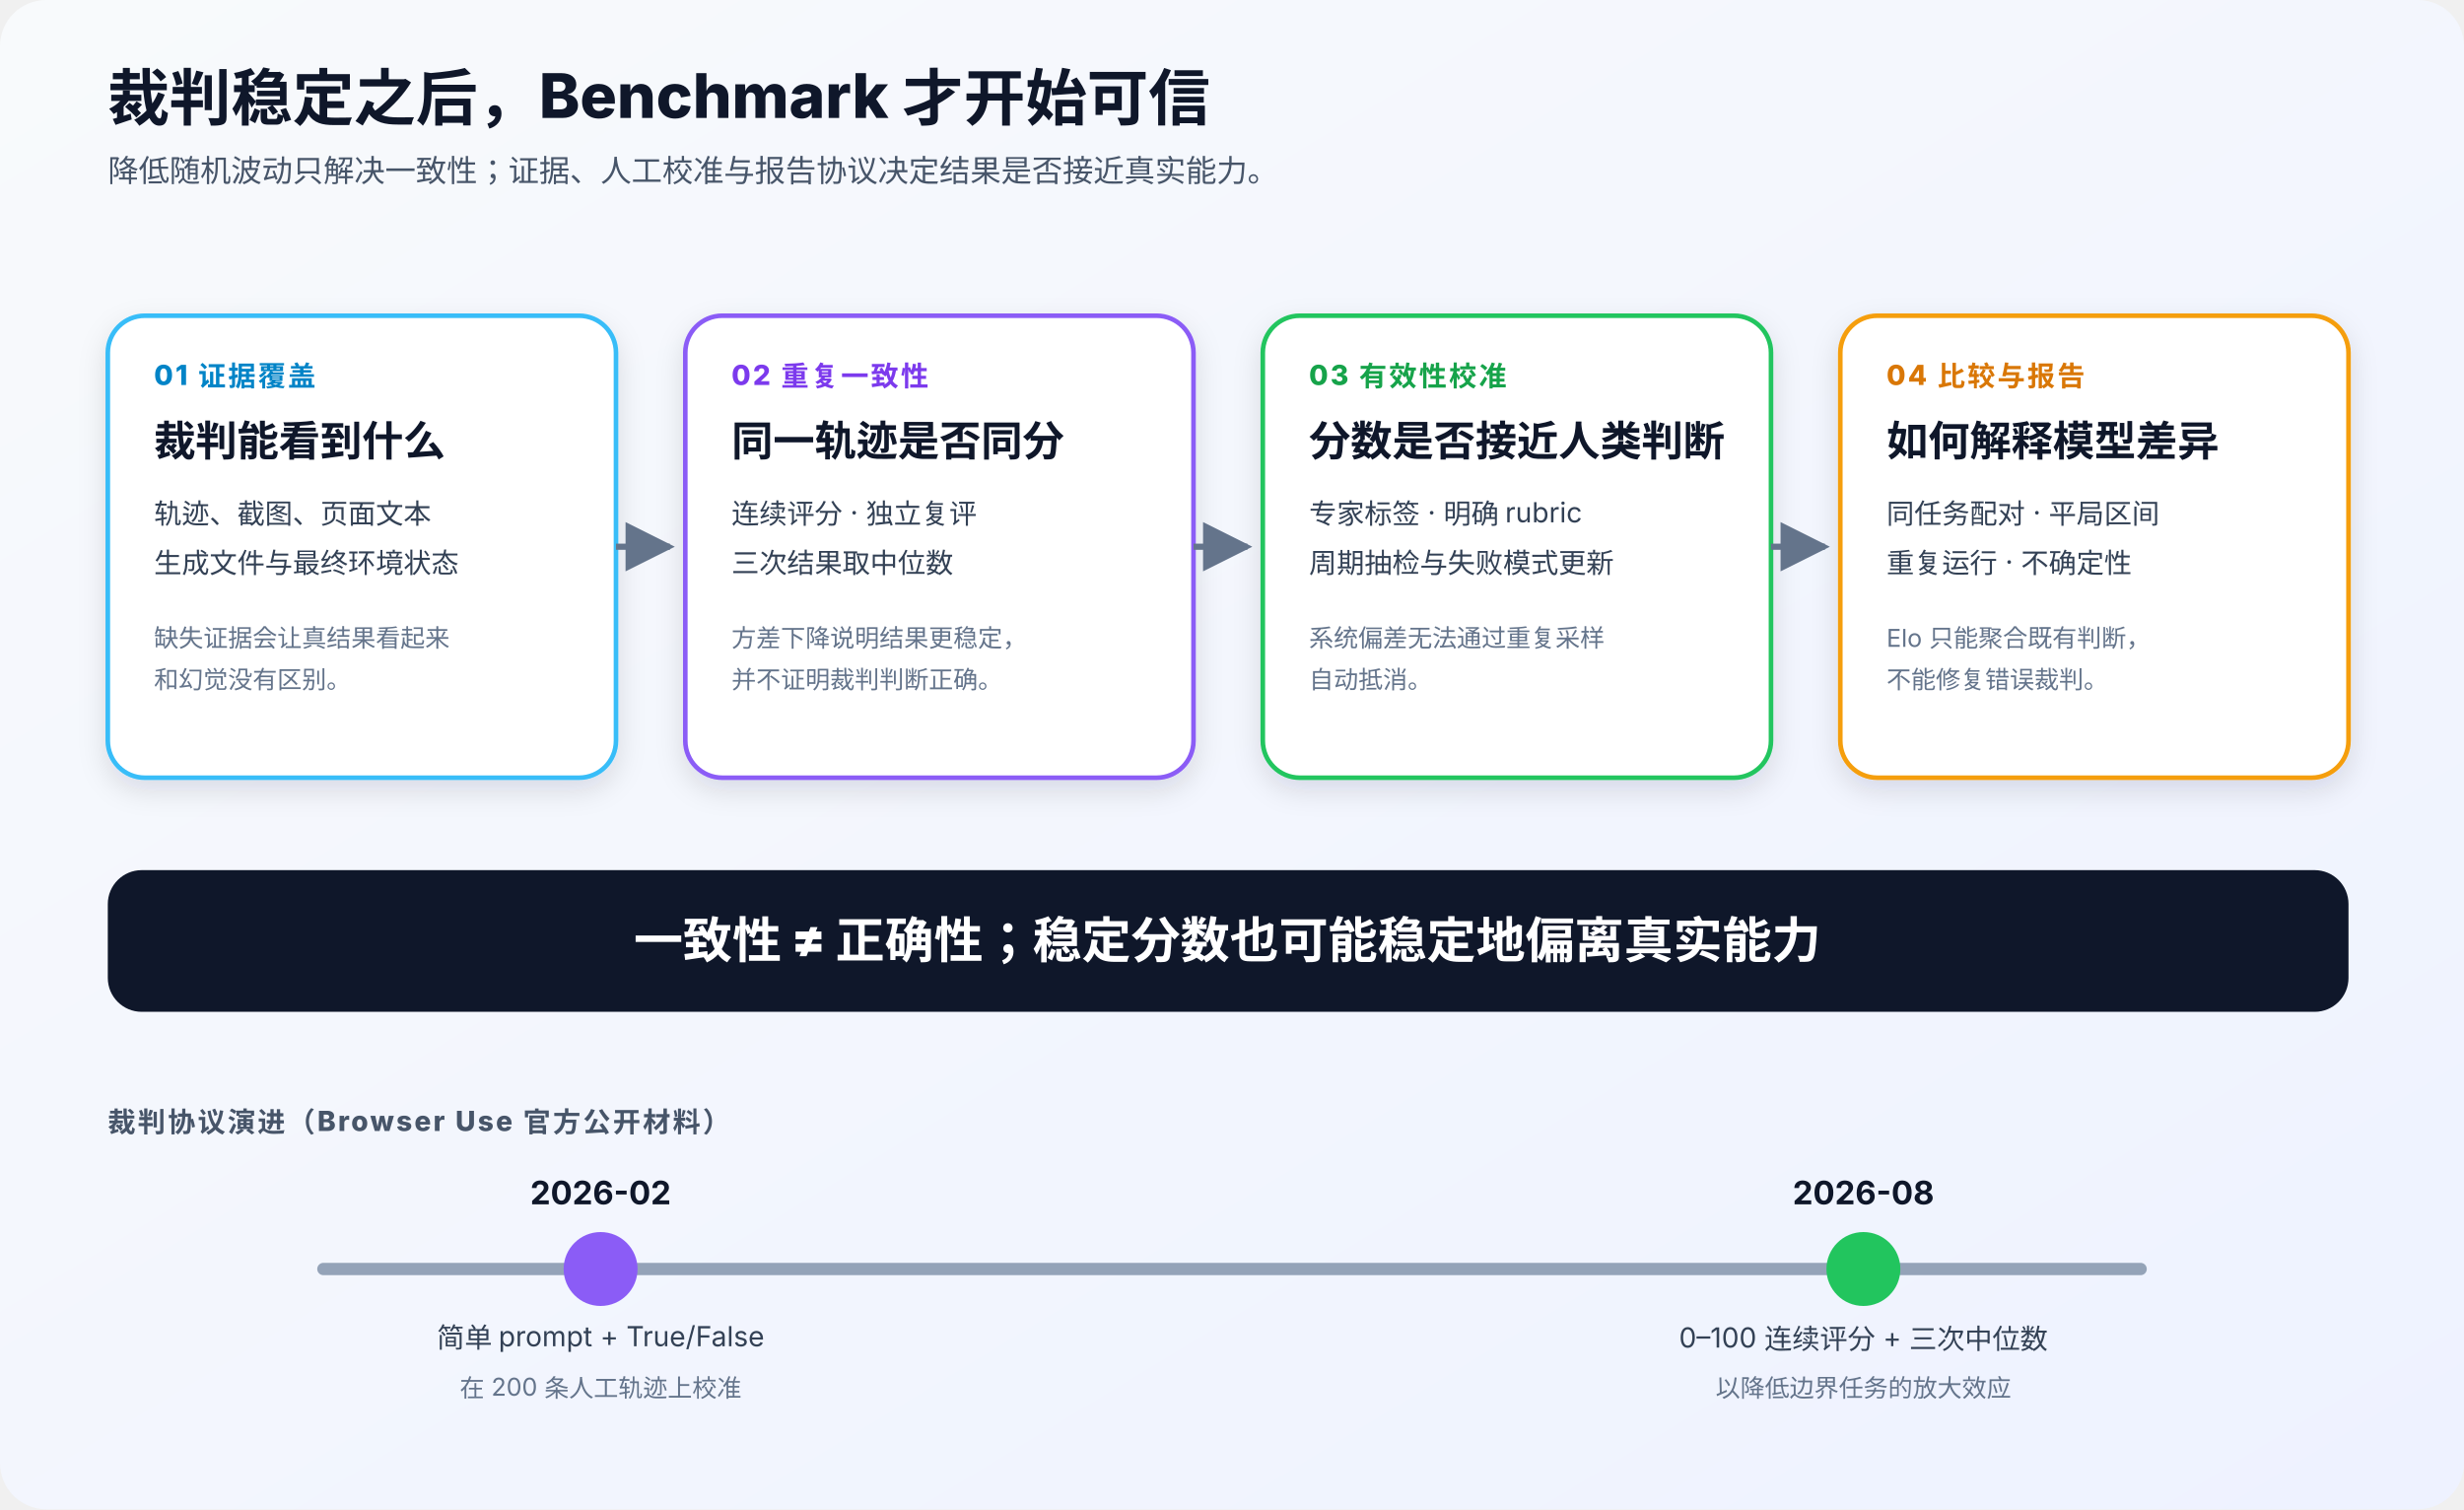
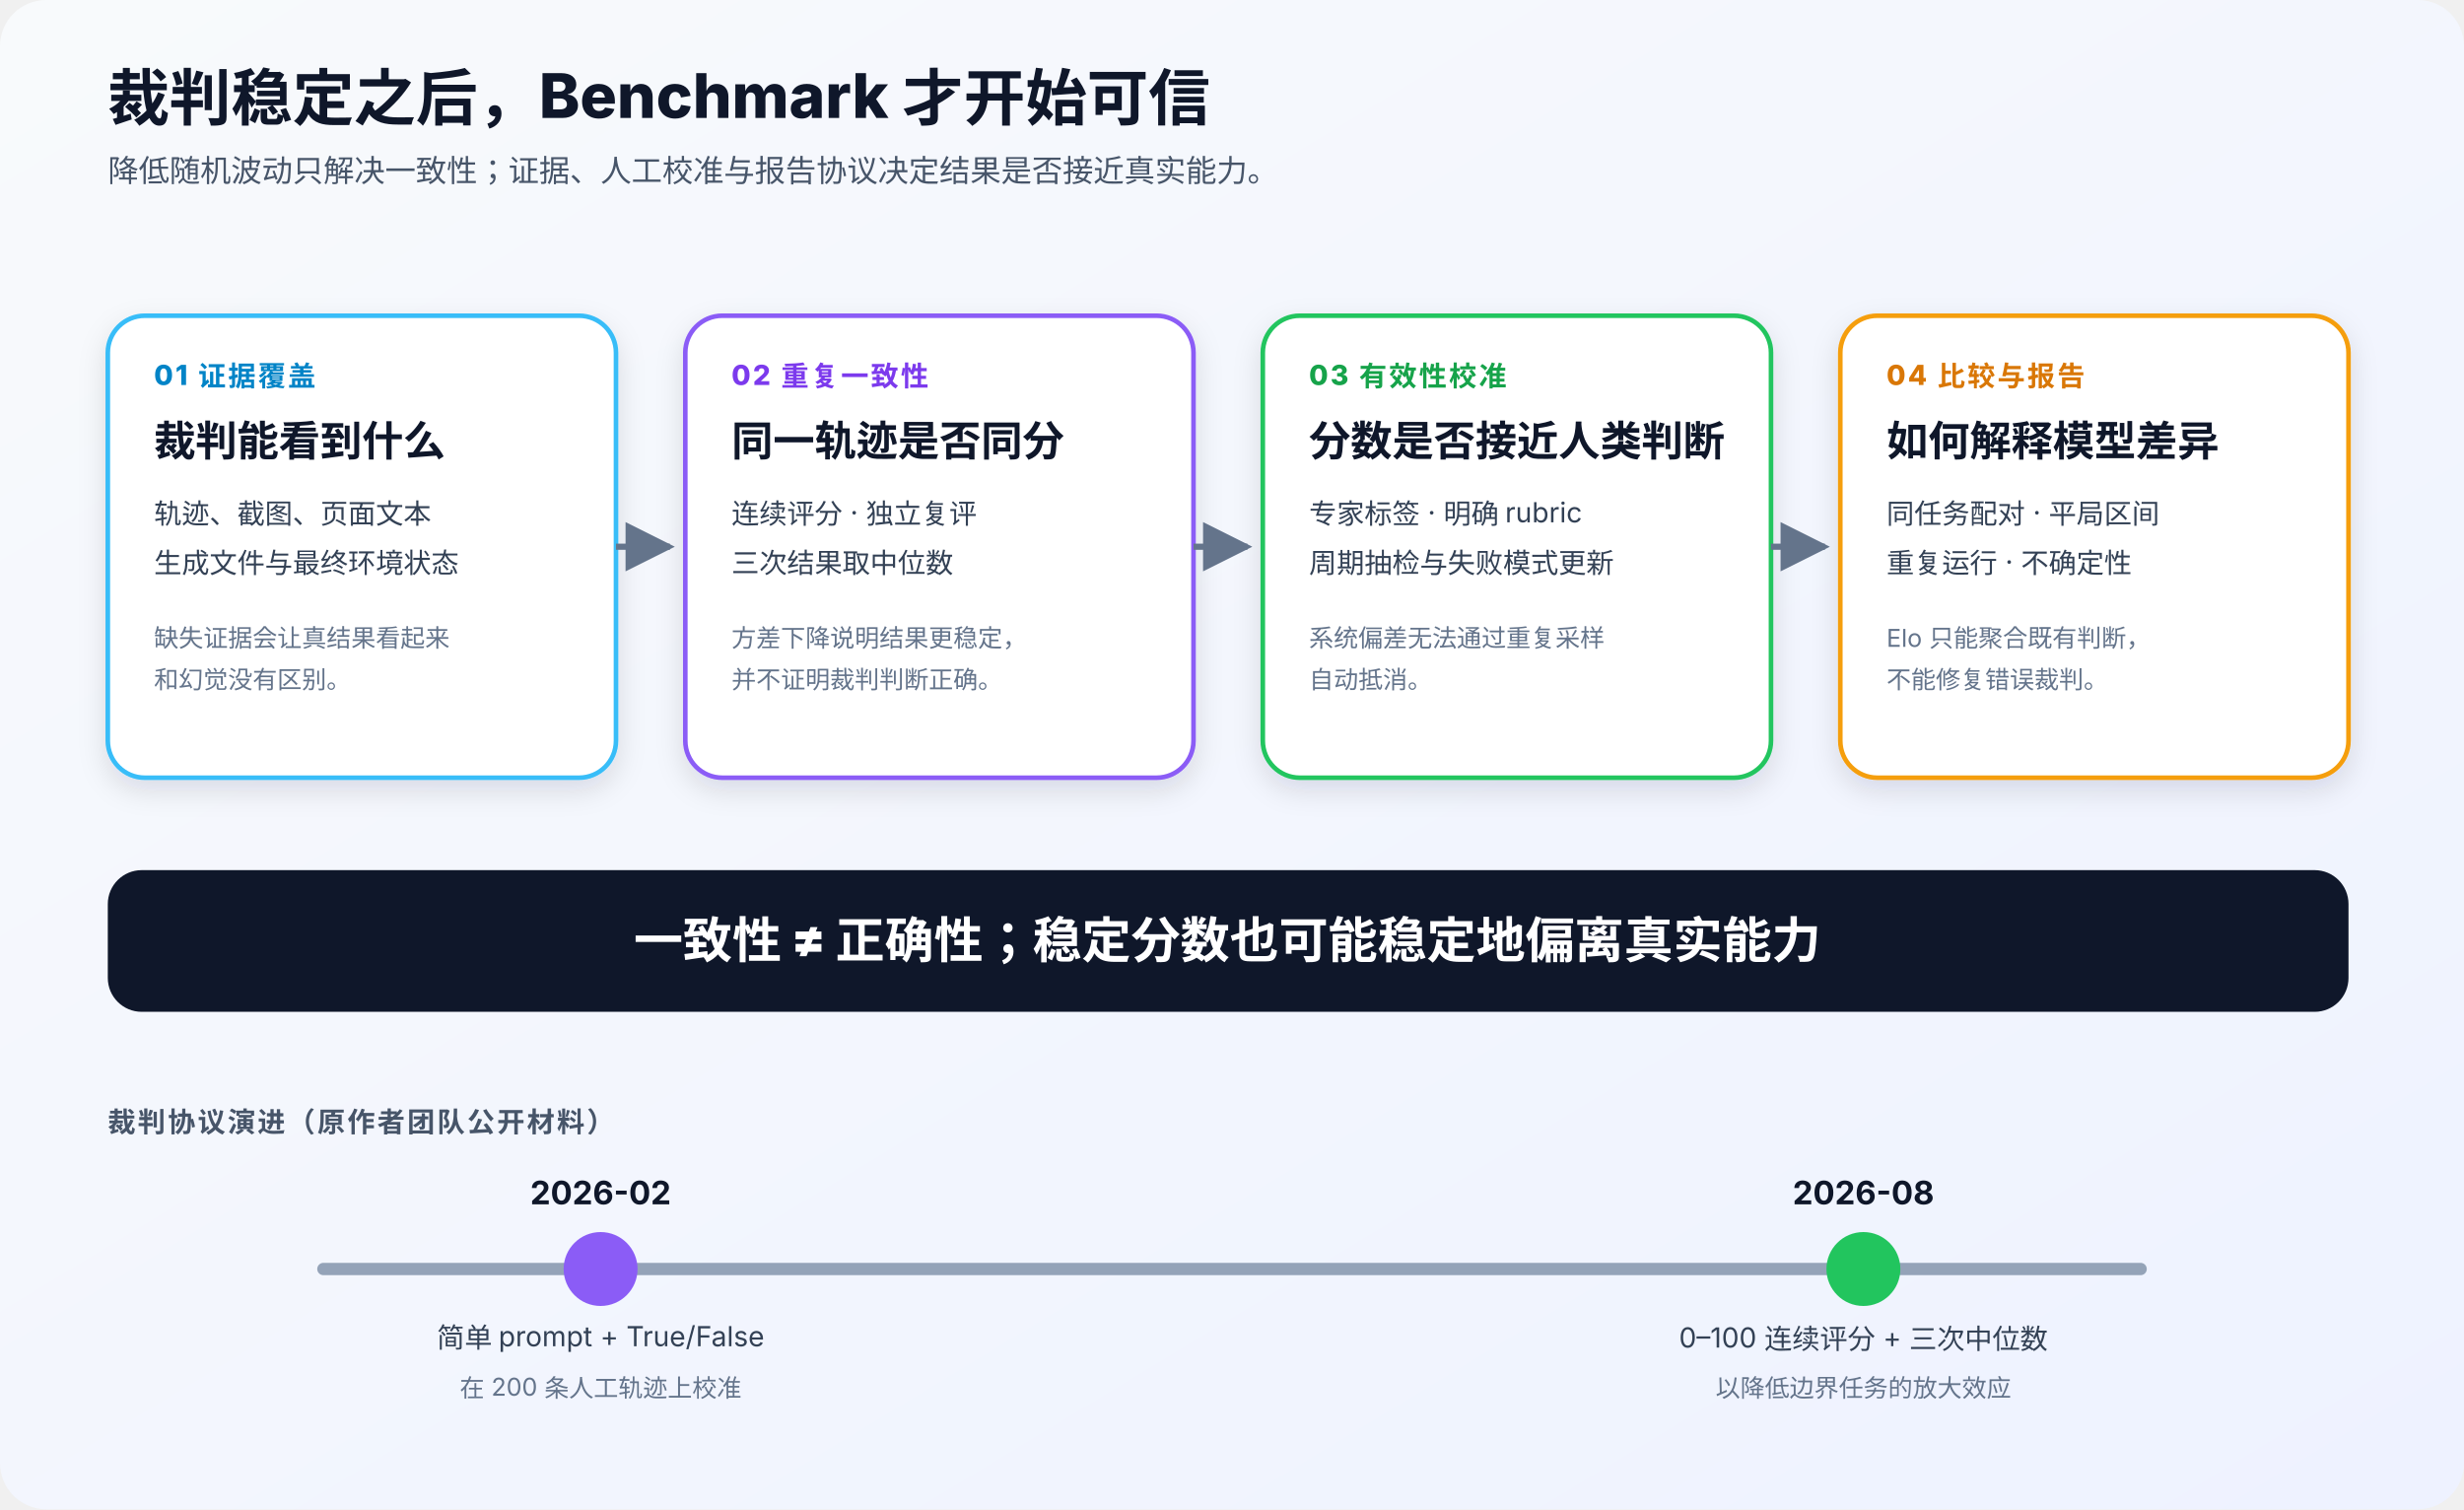
<svg xmlns="http://www.w3.org/2000/svg" width="1600" height="980" viewBox="0 0 1600 980" role="img" aria-labelledby="title desc">
  <defs>
    <linearGradient id="bg" x1="0" y1="0" x2="1" y2="1">
      <stop offset="0" stop-color="#f8fafc" />
      <stop offset="1" stop-color="#eef2ff" />
    </linearGradient>
    <filter id="shadow" x="-15%" y="-15%" width="130%" height="140%">
      <feDropShadow dx="0" dy="7" stdDeviation="9" flood-color="#0f172a" flood-opacity="0.12" />
    </filter>
    <marker id="arrow" viewBox="0 0 10 10" refX="9" refY="5" markerWidth="8" markerHeight="8" orient="auto">
      <path d="M 0 0 L 10 5 L 0 10 z" fill="#64748b" />
    </marker>
    <style>
      .sans { font-family: Inter, -apple-system, BlinkMacSystemFont, "Segoe UI", "PingFang SC", sans-serif; }
      .title { font-size: 40px; font-weight: 800; fill: #0f172a; }
      .subtitle { font-size: 20px; fill: #475569; }
      .step { font-size: 18px; font-weight: 800; letter-spacing: .08em; }
      .head { font-size: 27px; font-weight: 800; fill: #0f172a; }
      .copy { font-size: 18px; fill: #334155; }
      .small { font-size: 16px; fill: #64748b; }
      .timeline { font-size: 21px; font-weight: 750; fill: #0f172a; }
      .edge { stroke: #64748b; stroke-width: 4; fill: none; marker-end: url(#arrow); }
    </style>
  </defs>
  <rect width="1600" height="980" rx="30" fill="url(#bg)" />
  <text x="70" y="78" class="sans title">裁判稳定之后，Benchmark 才开始可信</text>
  <text x="70" y="118" class="sans subtitle">降低随机波动只解决一致性；证据、人工校准与报告协议决定结果是否接近真实能力。</text>
  <g class="sans" filter="url(#shadow)">
    <rect x="70" y="205" width="330" height="300" rx="24" fill="#ffffff" stroke="#38bdf8" stroke-width="3" />
    <rect x="445" y="205" width="330" height="300" rx="24" fill="#ffffff" stroke="#8b5cf6" stroke-width="3" />
    <rect x="820" y="205" width="330" height="300" rx="24" fill="#ffffff" stroke="#22c55e" stroke-width="3" />
    <rect x="1195" y="205" width="330" height="300" rx="24" fill="#ffffff" stroke="#f59e0b" stroke-width="3" />
  </g>
  <g class="sans">
    <text x="100" y="250" class="step" fill="#0284c7">01 证据覆盖</text>
    <text x="100" y="296" class="head">裁判能看到什么</text>
    <text x="100" y="340" class="copy">轨迹、截图、页面文本</text>
    <text x="100" y="372" class="copy">生成文件与最终环境状态</text>
    <text x="100" y="420" class="small">缺失证据会让真结果看起来</text>
    <text x="100" y="447" class="small">和幻觉没有区别。</text>
    <text x="475" y="250" class="step" fill="#7c3aed">02 重复一致性</text>
    <text x="475" y="296" class="head">同一轨迹是否同分</text>
    <text x="475" y="340" class="copy">连续评分 · 独立复评</text>
    <text x="475" y="372" class="copy">三次结果取中位数</text>
    <text x="475" y="420" class="small">方差下降说明结果更稳定，</text>
    <text x="475" y="447" class="small">并不证明裁判判断正确。</text>
    <text x="850" y="250" class="step" fill="#16a34a">03 有效性校准</text>
    <text x="850" y="296" class="head">分数是否接近人类判断</text>
    <text x="850" y="340" class="copy">专家标签 · 明确 rubric</text>
    <text x="850" y="372" class="copy">周期抽检与失败模式更新</text>
    <text x="850" y="420" class="small">系统偏差无法通过重复采样</text>
    <text x="850" y="447" class="small">自动抵消。</text>
    <text x="1225" y="250" class="step" fill="#d97706">04 比较与报告</text>
    <text x="1225" y="296" class="head">如何解释模型差异</text>
    <text x="1225" y="340" class="copy">同任务配对 · 平局区间</text>
    <text x="1225" y="372" class="copy">重复运行 · 不确定性</text>
    <text x="1225" y="420" class="small">Elo 只能聚合既有判断，</text>
    <text x="1225" y="447" class="small">不能修复错误裁判。</text>
  </g>
  <path d="M400 355 H435" class="edge" />
  <path d="M775 355 H810" class="edge" />
  <path d="M1150 355 H1185" class="edge" />
  <rect x="70" y="565" width="1455" height="92" rx="22" fill="#0f172a" />
  <text x="797" y="622" text-anchor="middle" class="sans" font-size="32" font-weight="850" fill="#ffffff">一致性 ≠ 正确性；稳定分数也可能稳定地偏离真实能力</text>
-   <text x="70" y="735" class="sans step" fill="#475569">裁判协议演进（Browser Use 官方公开材料）</text>
+   <text x="70" y="735" class="sans step" fill="#475569">裁判协议演进（原作者团队公开材料）</text>
  <line x1="210" y1="824" x2="1390" y2="824" stroke="#94a3b8" stroke-width="8" stroke-linecap="round" />
  <circle cx="390" cy="824" r="24" fill="#8b5cf6" />
  <circle cx="1210" cy="824" r="24" fill="#22c55e" />
  <text x="390" y="782" text-anchor="middle" class="sans timeline">2026-02</text>
  <text x="390" y="875" text-anchor="middle" class="sans copy">简单 prompt + True/False</text>
  <text x="390" y="907" text-anchor="middle" class="sans small">在 200 条人工轨迹上校准</text>
  <text x="1210" y="782" text-anchor="middle" class="sans timeline">2026-08</text>
  <text x="1210" y="875" text-anchor="middle" class="sans copy">0–100 连续评分 + 三次中位数</text>
  <text x="1210" y="907" text-anchor="middle" class="sans small">以降低边界任务的放大效应</text>
</svg>
